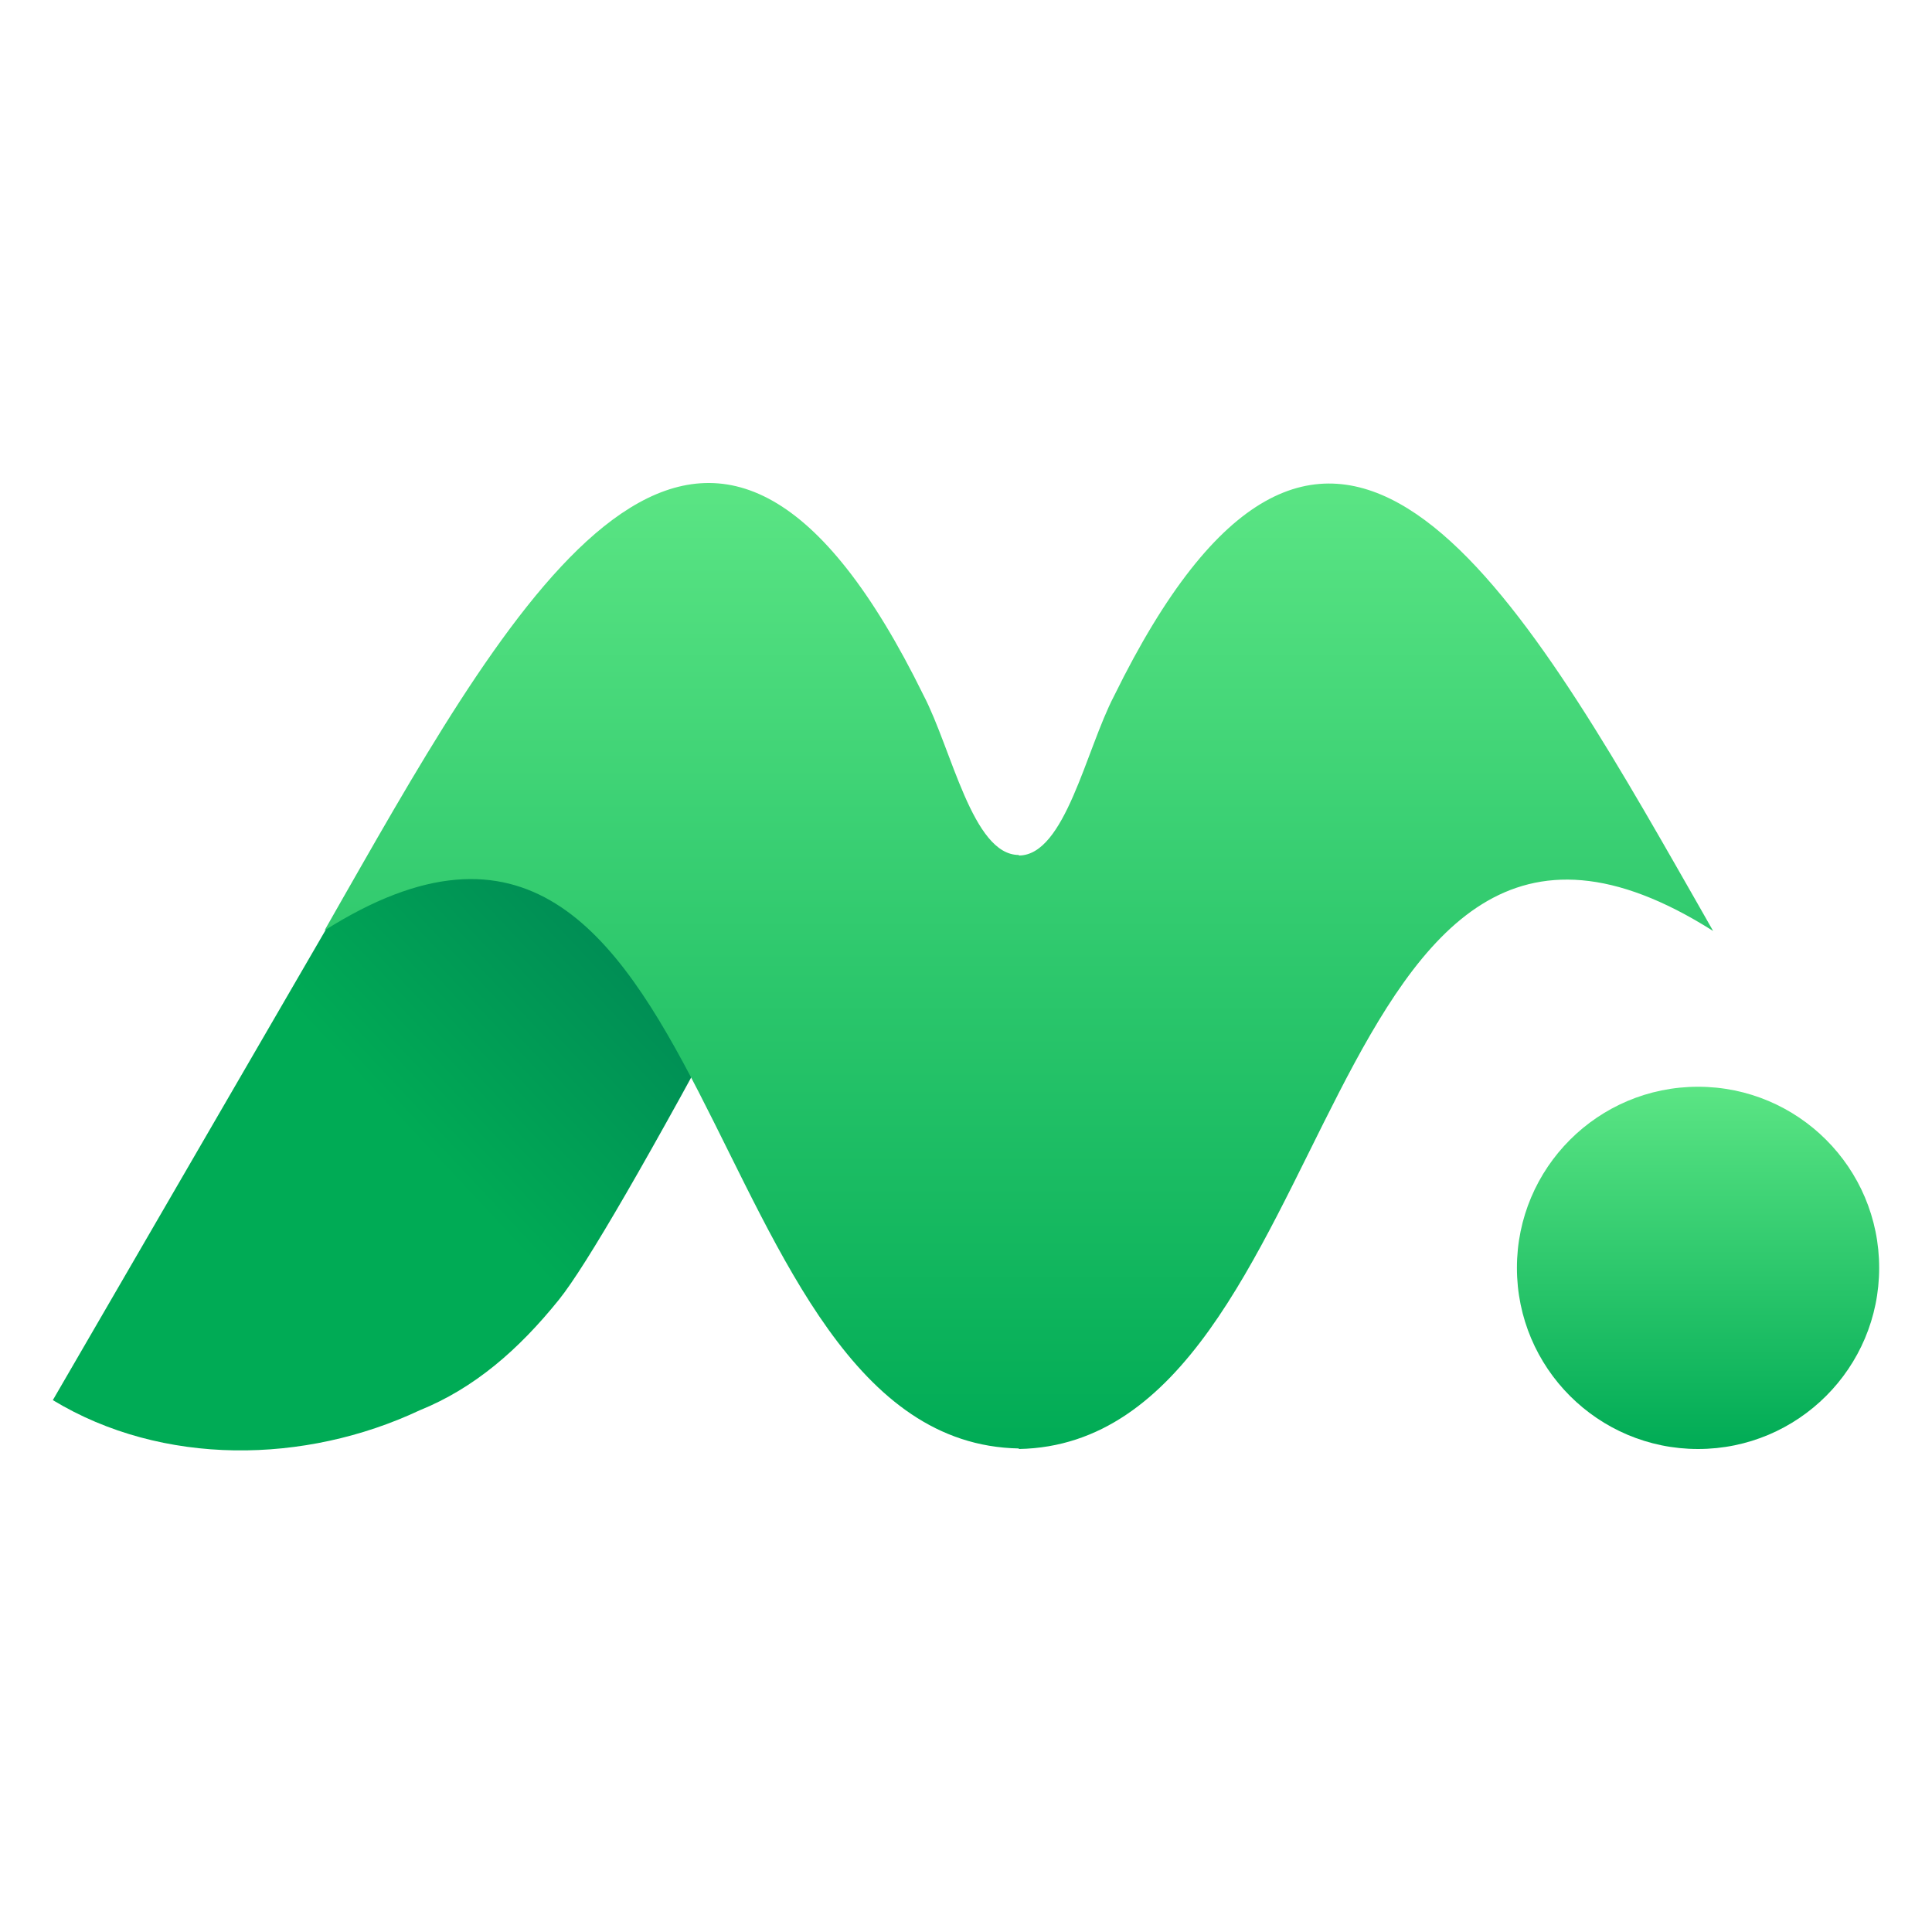
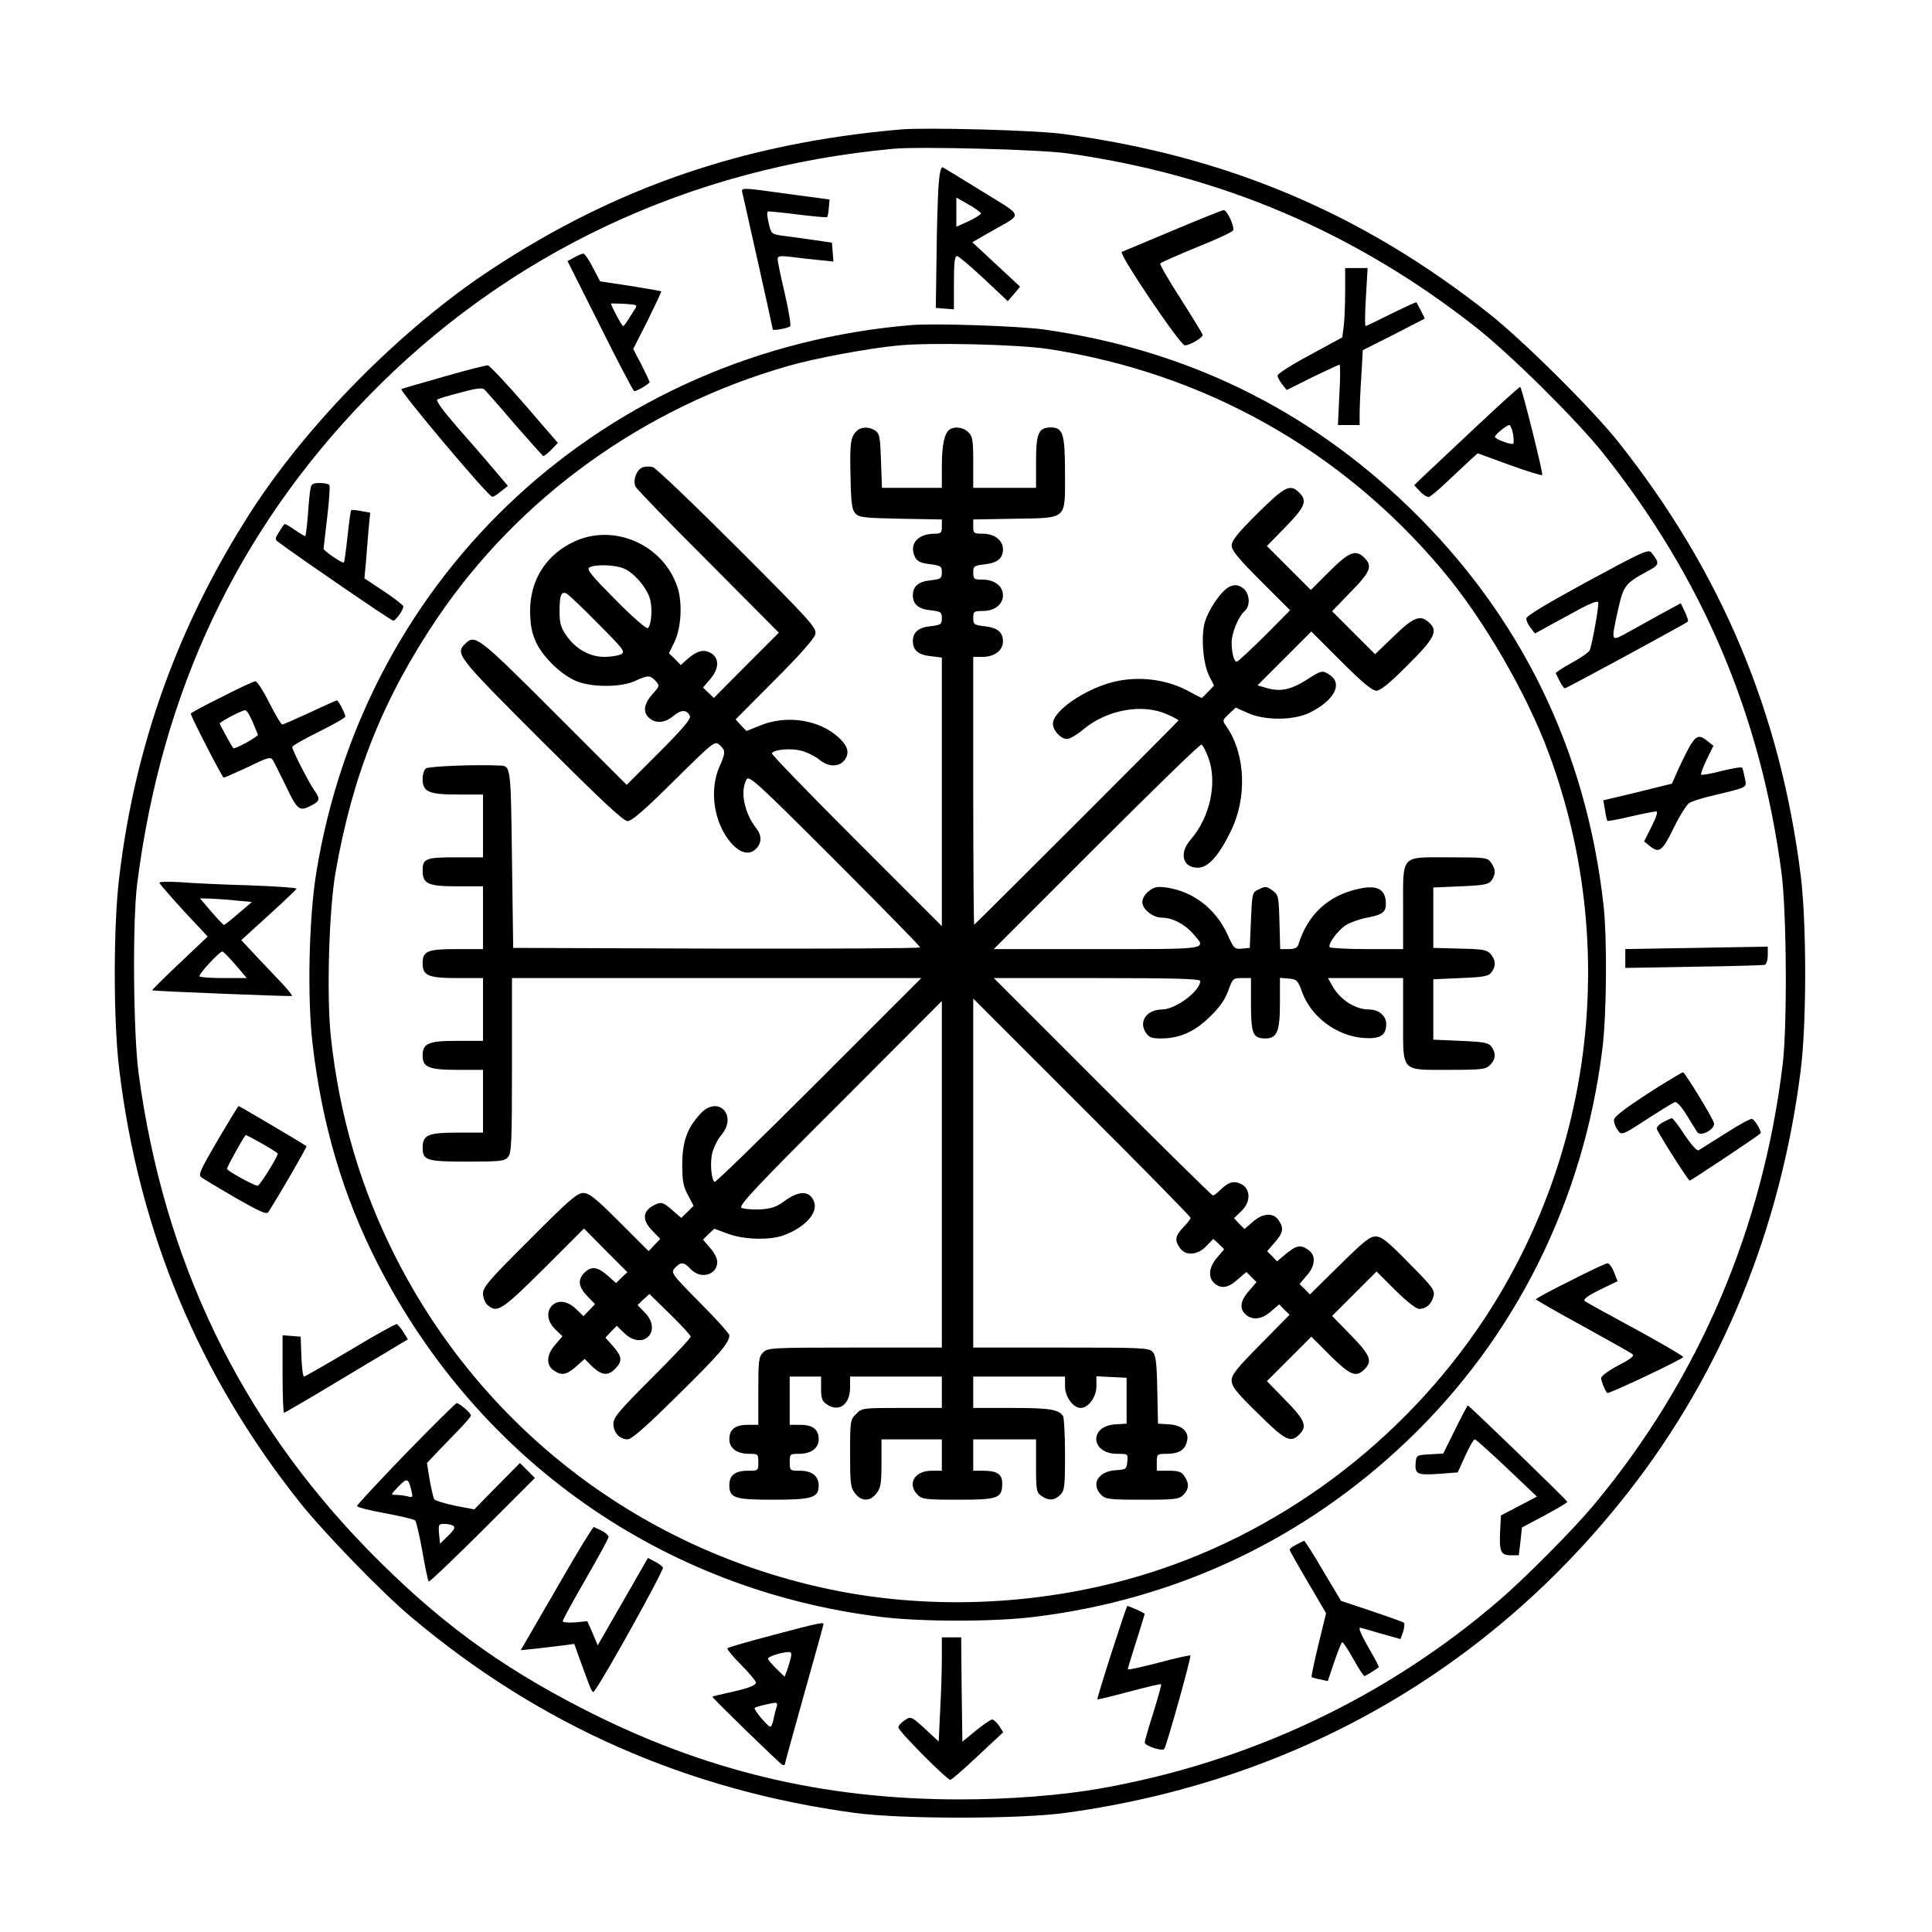
- <svg xmlns="http://www.w3.org/2000/svg" height="512" viewBox="0 0 512 512" width="512">
-   <linearGradient id="a" x1="100%" x2="50%" y1="5.663%" y2="50%">
-     <stop offset="0" stop-color="#007b55" />
-     <stop offset="1" stop-color="#00ab55" />
-   </linearGradient>
-   <linearGradient id="b" x1="50%" x2="50%" y1="0%" y2="100%">
-     <stop offset="0" stop-color="#5be584" />
-     <stop offset="1" stop-color="#00ab55" />
-   </linearGradient>
-   <g fill="none" fill-rule="evenodd" transform="translate(14 128)">
-     <path d="m92.807 83.107c44.289 22.889 46.308 23.935 46.401 23.98.012.009.642.333 44.793 23.153-26.072 48.54-42.693 77.266-49.868 86.179-10.759 13.37-22.495 23.493-36.93 29.334-30.346 14.262-68.07 14.929-97.202-2.704z" fill="url(#a)" />
-     <g fill="url(#b)">
-       <path d="m430.31 101.726c-46.271-80.956-94.1-157.228-149.043-45.344-7.516 14.383-12.995 42.337-25.267 42.337v-.142c-12.272 0-17.749-27.953-25.265-42.337-54.945-111.885-102.774-35.612-149.045 45.344-3.482 6.105-6.827 11.932-9.69 16.996 106.038-67.127 97.11 135.666 184 137.278v.142c86.891-1.611 77.962-204.405 184-137.28-2.861-5.062-6.206-10.889-9.69-16.994" />
-       <path d="m436 256c26.509 0 48-21.491 48-48s-21.491-48-48-48-48 21.491-48 48 21.491 48 48 48" />
-     </g>
+ <svg xmlns="http://www.w3.org/2000/svg" version="1.0" width="800pt" height="800pt" viewBox="0 0 800 800" preserveAspectRatio="xMidYMid meet">
+   <g transform="translate(0,800) scale(0.1,-0.1)" fill="#000000" stroke="none">
+     <path d="M3730 7464 c-644 -56 -1178 -238 -1698 -581 -370 -244 -760 -638 -997 -1008 -298 -466 -476 -960 -541 -1505 -25 -201 -25 -601 0 -800 81 -671 331 -1268 749 -1793 99 -124 340 -373 461 -474 531 -447 1141 -716 1836 -810 193 -26 678 -26 870 0 947 129 1756 590 2335 1332 386 494 628 1087 711 1740 25 195 25 604 1 805 -84 678 -329 1262 -756 1800 -107 135 -395 421 -536 532 -526 416 -1086 652 -1760 743 -114 16 -568 28 -675 19z m690 -99 c635 -89 1194 -328 1695 -723 145 -115 412 -380 522 -517 413 -519 653 -1083 740 -1740 21 -164 24 -626 5 -790 -82 -682 -348 -1305 -781 -1825 -84 -101 -286 -305 -396 -399 -468 -402 -1033 -668 -1650 -777 -161 -28 -373 -45 -580 -45 -567 0 -1061 119 -1559 374 -354 181 -609 370 -891 658 -531 544 -847 1199 -951 1974 -22 165 -26 627 -6 785 101 796 415 1461 952 2014 578 596 1332 952 2180 1030 109 10 609 -3 720 -19z" />
+     <path d="M3886 7228 c-3 -46 -7 -177 -8 -293 l-3 -210 38 -3 37 -3 0 110 c0 82 3 111 13 111 6 -1 57 -43 111 -94 l99 -93 26 30 25 30 -99 92 -99 92 75 43 c138 79 142 58 -33 167 -84 52 -158 97 -164 100 -8 3 -14 -23 -18 -79z m176 -112 c-1 -5 -24 -19 -51 -32 l-51 -23 0 60 0 61 51 -29 c28 -16 51 -33 51 -37z" />
+     <path d="M3075 7198 c19 -83 125 -558 125 -562 0 -7 63 5 72 13 4 3 -6 64 -22 134 -17 71 -30 135 -30 144 0 13 9 15 58 9 31 -4 83 -10 115 -13 l58 -6 -3 39 -3 39 -80 12 c-44 6 -101 14 -126 17 -45 7 -46 8 -56 52 -6 24 -8 46 -4 48 3 2 59 -4 123 -12 65 -8 120 -13 123 -11 2 3 6 20 7 39 l3 34 -165 22 c-210 29 -202 29 -195 2z" />
+     <path d="M4855 7045 c-110 -46 -204 -86 -210 -88 -15 -6 242 -387 261 -387 20 0 74 31 74 43 0 4 -41 71 -90 148 -50 77 -88 144 -86 148 3 4 71 34 151 67 81 32 149 64 151 70 7 16 -25 84 -39 84 -6 0 -102 -39 -212 -85z" />
+     <path d="M2378 6934 l-28 -15 135 -269 c74 -149 138 -270 141 -270 11 0 64 31 64 38 -1 4 -16 36 -34 72 l-34 65 60 118 c32 66 58 120 56 121 -2 1 -59 11 -128 22 l-125 19 -30 57 c-16 32 -34 58 -40 58 -5 -1 -22 -7 -37 -16z m249 -217 c-8 -12 -20 -32 -28 -44 -8 -13 -16 -23 -19 -23 -5 0 -50 84 -50 93 0 1 25 0 56 -1 54 -4 55 -4 41 -25z" />
+     <path d="M5570 6791 c0 -54 -3 -118 -6 -143 l-6 -45 -134 -73 c-74 -39 -134 -78 -134 -85 0 -7 9 -23 19 -36 l19 -24 106 53 c59 28 109 52 113 52 3 0 3 -56 -1 -125 l-6 -125 45 0 45 0 0 48 c0 27 3 97 7 155 l6 107 129 65 128 66 -16 32 c-9 18 -18 33 -19 35 -2 2 -48 -20 -104 -47 -55 -28 -103 -51 -106 -51 -4 0 -3 54 1 120 l7 120 -47 0 -46 0 0 -99z" />
+     <path d="M3775 6654 c-1266 -105 -2266 -1026 -2466 -2272 -30 -186 -37 -512 -15 -702 39 -337 127 -634 271 -915 415 -812 1181 -1349 2081 -1460 166 -21 472 -21 638 0 588 72 1115 321 1542 728 448 427 731 994 809 1623 18 139 20 459 5 595 -72 644 -342 1198 -801 1644 -423 411 -929 658 -1519 741 -104 14 -449 26 -545 18z m565 -99 c646 -99 1214 -418 1632 -915 171 -203 351 -513 443 -764 286 -777 187 -1642 -266 -2333 -339 -515 -861 -903 -1442 -1072 -422 -123 -884 -139 -1304 -45 -767 171 -1407 667 -1762 1363 -147 288 -236 591 -271 918 -18 164 -8 524 19 678 70 404 198 725 422 1056 340 502 858 874 1454 1044 108 31 326 72 450 84 130 14 500 5 625 -14z" />
+     <path d="M3546 6214 c-24 -24 -28 -51 -24 -193 2 -109 6 -133 21 -148 15 -16 41 -18 187 -21 l170 -3 0 -30 c0 -25 -4 -29 -29 -29 -71 0 -107 -42 -83 -95 9 -19 22 -26 62 -31 46 -6 50 -9 50 -34 0 -25 -4 -28 -47 -33 -50 -5 -73 -25 -73 -62 0 -37 23 -57 73 -62 43 -5 47 -8 47 -33 0 -25 -4 -28 -47 -33 -50 -5 -73 -25 -73 -62 0 -37 23 -57 73 -62 l47 -6 0 -556 0 -556 -354 354 c-195 195 -353 358 -350 362 10 16 79 22 123 10 24 -6 57 -23 73 -36 35 -30 78 -32 101 -7 27 30 20 61 -20 98 -80 74 -216 95 -325 50 l-57 -23 -23 24 -22 24 161 162 c104 104 164 172 169 190 6 27 -12 48 -322 358 -181 181 -339 332 -351 335 -12 3 -31 3 -41 -1 -26 -8 -43 -55 -30 -81 6 -10 141 -151 302 -311 l291 -293 -135 -135 -134 -135 -23 22 -22 21 29 34 c42 48 39 96 -7 114 -27 10 -53 0 -91 -34 l-23 -21 -24 25 -25 24 21 43 c30 60 36 164 14 231 -58 175 -261 265 -426 189 -117 -54 -184 -159 -184 -288 1 -57 6 -88 24 -128 30 -66 113 -144 177 -166 67 -23 178 -21 233 4 54 25 63 25 86 0 17 -19 17 -21 -14 -55 -35 -40 -40 -74 -13 -98 27 -24 66 -21 101 9 32 27 57 26 68 -2 4 -11 -32 -54 -128 -150 l-134 -134 -300 300 c-315 315 -328 325 -369 284 -42 -41 -33 -52 317 -402 250 -249 338 -332 356 -332 17 0 69 45 192 167 166 164 169 166 189 148 25 -23 25 -31 -1 -90 -43 -97 -23 -232 47 -314 40 -46 79 -54 107 -23 22 24 21 54 -2 83 -49 63 -67 151 -40 201 10 19 40 -8 365 -333 195 -195 354 -357 354 -362 0 -4 -379 -6 -842 -5 l-843 3 -5 368 c-5 388 -5 385 -50 387 -98 5 -297 -3 -307 -12 -7 -6 -13 -25 -13 -44 0 -53 26 -64 147 -64 l103 0 0 -130 0 -130 -113 0 c-124 0 -137 -5 -137 -55 0 -55 22 -65 143 -65 l107 0 0 -130 0 -130 -109 0 c-121 0 -141 -8 -141 -59 0 -51 24 -61 143 -61 l107 0 0 -130 0 -130 -108 0 c-119 0 -142 -10 -142 -62 0 -47 26 -58 143 -58 l107 0 0 -130 0 -130 -108 0 c-120 0 -142 -10 -142 -63 0 -52 17 -57 184 -57 135 0 155 2 169 18 15 17 17 58 17 380 l0 362 847 0 848 0 -424 -424 c-234 -234 -428 -423 -432 -420 -14 9 -20 83 -9 122 6 23 22 55 37 72 69 83 -15 167 -87 88 -55 -60 -74 -114 -75 -208 0 -70 4 -93 24 -129 l23 -44 -25 -25 -26 -25 -36 31 c-40 35 -46 37 -78 21 -47 -25 -49 -61 -5 -106 l32 -33 -24 -25 -24 -26 -121 121 c-99 99 -125 120 -150 120 -25 0 -59 -29 -222 -193 -167 -166 -193 -197 -193 -223 0 -17 8 -38 18 -47 40 -36 59 -24 233 149 l167 167 90 -91 90 -90 -24 -22 -23 -23 -36 32 c-41 36 -67 39 -95 11 -29 -29 -25 -59 12 -97 l32 -33 -24 -25 -24 -25 -31 30 c-34 33 -74 39 -99 14 -25 -25 -20 -67 14 -99 l29 -28 -29 -34 c-37 -41 -40 -85 -8 -107 33 -23 53 -20 93 15 l36 32 32 -32 c39 -37 66 -39 95 -8 30 31 28 50 -9 92 l-32 36 23 25 24 24 31 -30 c77 -75 160 8 85 85 l-30 31 24 23 25 23 85 -83 c47 -46 86 -88 86 -94 0 -6 -72 -82 -160 -170 -138 -138 -160 -164 -160 -191 0 -36 26 -64 59 -64 16 0 78 54 208 183 172 169 213 217 213 248 0 7 -55 68 -122 135 -120 122 -121 124 -103 144 24 26 37 25 65 -5 41 -44 110 -25 110 30 0 14 -13 40 -30 58 l-29 34 23 23 24 22 57 -21 c65 -24 169 -27 228 -7 90 33 145 93 128 140 -18 46 -61 47 -121 4 -35 -26 -55 -33 -104 -36 -34 -1 -68 2 -76 7 -12 9 66 92 408 433 l422 423 0 -718 0 -717 -360 0 c-347 0 -361 -1 -380 -20 -18 -18 -20 -33 -20 -160 l0 -140 -44 0 c-52 0 -76 -19 -76 -60 0 -37 32 -60 82 -60 37 0 38 -1 38 -35 0 -35 0 -35 -44 -35 -52 0 -76 -19 -76 -59 0 -54 21 -61 181 -61 162 0 189 8 189 59 0 39 -28 61 -78 61 -41 0 -42 1 -42 35 0 34 1 35 38 35 50 0 82 23 82 60 0 41 -24 60 -76 60 l-44 0 0 100 0 100 65 0 65 0 0 -49 c0 -40 4 -53 22 -65 51 -36 98 -3 98 69 l0 45 190 0 190 0 0 -65 0 -65 -165 0 c-163 0 -166 0 -190 -25 -24 -23 -25 -29 -25 -163 0 -126 2 -142 21 -166 26 -34 62 -34 88 0 18 23 21 41 21 125 l0 99 125 0 125 0 0 -65 0 -65 -43 0 c-70 0 -102 -55 -57 -100 18 -18 33 -20 168 -20 166 0 182 6 182 68 0 38 -22 52 -79 52 l-41 0 0 65 0 65 130 0 130 0 0 -109 c0 -102 2 -111 22 -125 30 -21 54 -20 78 4 18 18 20 33 20 167 0 82 -4 153 -8 159 -18 28 -56 34 -211 34 l-161 0 0 65 0 65 190 0 190 0 0 -40 c0 -44 34 -90 65 -90 32 0 65 46 65 90 l0 41 63 -3 62 -3 0 -95 0 -95 -47 -3 c-110 -7 -102 -122 8 -122 45 0 45 0 42 -32 -3 -32 -5 -33 -50 -36 -71 -5 -102 -58 -58 -102 18 -18 33 -20 170 -20 137 0 152 2 170 20 24 24 25 48 4 78 -12 18 -25 22 -65 22 l-49 0 0 35 c0 34 1 35 43 35 47 1 71 14 81 48 13 40 -16 70 -71 74 l-48 3 -3 140 c-2 112 -6 143 -19 157 -15 17 -43 18 -380 18 l-363 0 0 722 0 723 450 -450 c248 -247 450 -453 450 -458 0 -4 -13 -21 -30 -39 -34 -35 -37 -54 -14 -86 23 -33 73 -30 109 8 l29 30 23 -21 22 -22 -29 -34 c-34 -39 -39 -82 -12 -106 28 -25 57 -21 97 15 l36 31 21 -21 21 -21 -31 -36 c-36 -40 -41 -74 -14 -98 28 -25 67 -21 105 13 l34 29 21 -22 22 -21 -120 -122 c-99 -100 -120 -126 -120 -150 0 -25 19 -49 109 -137 114 -113 135 -123 171 -87 34 34 25 58 -57 142 l-77 79 92 92 92 92 78 -78 c83 -82 107 -92 142 -57 34 34 25 58 -57 142 l-77 79 92 92 92 92 78 -78 c46 -45 86 -77 98 -77 29 0 52 20 60 53 6 25 -4 38 -102 137 -89 91 -113 110 -138 110 -24 0 -50 -21 -150 -120 l-122 -120 -21 22 -22 21 29 34 c37 41 40 85 8 107 -32 23 -49 20 -92 -15 l-38 -32 -20 21 -21 21 31 36 c36 40 39 60 16 93 -22 32 -66 29 -107 -8 l-34 -29 -22 22 -21 23 30 29 c41 39 39 93 -2 113 -30 14 -53 7 -89 -29 -10 -10 -22 -19 -27 -19 -4 0 -210 203 -457 450 l-450 450 428 0 c316 0 427 -3 427 -12 0 -41 -101 -117 -157 -118 -64 0 -99 -49 -69 -95 14 -21 24 -25 64 -25 76 0 140 28 203 91 40 38 62 71 75 107 18 50 20 52 56 52 l38 0 0 -109 c0 -122 8 -141 60 -141 48 0 60 29 60 148 l0 103 36 -3 c34 -3 38 -7 56 -57 38 -102 142 -180 253 -189 70 -5 95 10 95 58 0 34 -31 60 -72 60 -58 0 -123 43 -154 103 l-15 27 156 0 155 0 0 -170 c0 -223 -12 -210 190 -210 137 0 152 2 170 20 24 24 25 49 6 76 -12 16 -30 20 -128 24 l-113 5 0 125 0 125 113 5 c98 4 116 8 128 24 19 26 18 49 -3 75 -16 18 -30 21 -128 23 l-110 3 0 125 0 125 113 5 c98 4 116 8 128 24 18 26 18 46 -2 74 -15 21 -21 22 -174 22 -203 0 -190 15 -190 -212 l0 -168 -149 0 c-83 0 -152 4 -155 8 -8 14 34 70 68 92 19 11 57 25 86 30 69 13 82 25 78 69 -4 50 -39 67 -110 51 -128 -27 -213 -106 -252 -232 -4 -13 -16 -18 -40 -18 l-35 0 -3 111 c-3 108 -4 113 -29 132 -24 17 -30 18 -55 5 -29 -13 -29 -13 -34 -128 l-5 -115 -32 -3 c-31 -3 -34 0 -61 60 -49 106 -142 177 -252 193 -38 5 -50 3 -73 -15 -16 -12 -27 -31 -27 -45 0 -30 44 -65 82 -65 42 0 93 -26 128 -66 58 -67 76 -64 -397 -64 l-428 0 425 425 c234 234 429 424 435 422 5 -2 18 -26 28 -53 39 -103 8 -248 -73 -341 -49 -56 -33 -116 30 -116 42 0 85 47 135 148 70 140 63 321 -16 436 -18 26 -18 26 10 53 l28 26 49 -22 c70 -32 190 -32 257 1 100 49 138 118 85 155 -31 22 -36 21 -96 -18 -64 -41 -108 -51 -163 -36 l-42 12 111 111 112 112 123 -123 c88 -88 129 -122 146 -122 17 0 54 30 127 103 112 111 129 142 95 176 -38 38 -66 28 -150 -54 l-77 -74 -89 89 -89 89 77 80 c82 83 91 107 57 141 -36 36 -63 26 -145 -56 l-77 -77 -91 91 -91 91 77 79 c82 84 91 108 57 142 -38 38 -60 26 -173 -86 -82 -81 -107 -113 -107 -133 0 -20 28 -54 121 -147 l121 -121 -106 -107 c-59 -58 -110 -106 -115 -106 -11 0 -21 36 -21 80 0 40 29 108 53 129 27 22 22 77 -8 97 -20 13 -30 14 -53 5 -31 -13 -84 -88 -102 -144 -18 -56 -9 -173 16 -224 l21 -42 -24 -25 c-13 -14 -25 -26 -27 -26 -2 0 -23 11 -47 24 -95 54 -216 69 -324 41 -117 -31 -245 -120 -245 -171 0 -29 32 -64 59 -64 10 0 41 18 67 40 99 82 245 108 347 62 26 -11 47 -23 47 -25 0 -3 -768 -771 -846 -846 -2 -2 -4 246 -4 552 l0 557 39 0 c49 0 84 27 84 64 0 39 -23 57 -77 63 -43 5 -46 8 -46 34 0 27 3 29 39 29 49 0 84 27 84 65 0 38 -35 65 -84 65 -36 0 -39 2 -39 29 0 26 3 29 46 34 54 6 77 24 77 63 0 37 -35 64 -84 64 -36 0 -39 2 -39 29 l0 30 169 3 c223 4 211 -7 211 187 0 164 -8 191 -59 191 -51 0 -61 -24 -61 -143 l0 -107 -130 0 -130 0 0 105 c0 92 -3 108 -20 125 -20 20 -55 26 -77 12 -22 -14 -33 -63 -33 -153 l0 -89 -124 0 -124 0 -4 111 c-3 96 -6 113 -22 125 -26 18 -61 18 -80 -2z m-963 -568 c41 -17 91 -74 107 -121 13 -38 8 -111 -7 -126 -5 -5 -64 46 -133 116 -100 101 -122 127 -110 135 22 14 106 12 143 -4z m-105 -230 c105 -105 112 -115 94 -125 -12 -6 -42 -11 -69 -11 -61 0 -118 32 -157 87 -24 35 -29 52 -29 101 0 69 7 86 31 73 9 -6 68 -61 130 -125z" />
+     <path d="M1840 6441 c-91 -26 -171 -49 -178 -52 -11 -4 356 -441 376 -446 4 -1 20 8 36 22 l29 23 -59 70 c-32 38 -101 117 -152 175 -59 68 -88 108 -81 113 7 4 50 17 98 29 65 18 89 20 97 12 7 -7 63 -70 124 -142 62 -71 116 -131 119 -133 4 -1 19 10 34 26 l27 28 -138 160 c-76 87 -144 160 -152 161 -8 1 -89 -20 -180 -46z" />
+     <path d="M6108 6229 c-100 -94 -199 -187 -218 -205 l-34 -33 24 -26 c13 -14 30 -24 37 -23 6 2 43 32 80 68 38 36 81 76 95 89 l27 24 131 -48 c72 -26 133 -45 136 -42 5 5 -83 357 -91 365 -2 2 -86 -74 -187 -169z m157 -25 c3 -20 4 -38 1 -41 -6 -7 -76 19 -76 28 0 9 49 49 60 49 4 0 11 -16 15 -36z" />
+     <path d="M1286 5978 c-3 -13 -8 -62 -11 -110 -4 -49 -9 -88 -11 -88 -3 0 -22 11 -42 25 -20 14 -39 25 -42 25 -3 0 -14 -14 -24 -32 -19 -30 -19 -31 0 -45 84 -63 464 -323 472 -323 11 0 42 44 42 59 0 5 -36 33 -81 63 l-80 53 6 65 c3 36 8 97 11 136 l7 71 -38 7 c-20 4 -39 6 -41 3 -2 -2 -9 -50 -15 -108 -6 -57 -13 -106 -15 -108 -5 -6 -84 48 -84 57 0 4 7 63 15 131 8 68 12 128 9 132 -3 5 -21 9 -39 9 -28 0 -36 -4 -39 -22z" />
+     <path d="M6573 5592 c-169 -92 -252 -142 -253 -153 0 -9 8 -27 18 -39 l18 -23 130 71 c95 53 130 68 132 57 3 -13 -21 -150 -34 -195 -2 -9 -36 -33 -75 -54 -38 -21 -69 -41 -67 -44 2 -4 10 -19 17 -34 8 -16 17 -28 21 -28 7 0 499 267 509 276 3 3 -3 20 -12 40 l-17 36 -78 -42 c-42 -24 -105 -58 -139 -77 -74 -41 -73 -44 -43 92 22 99 30 110 119 158 54 29 55 33 19 79 -12 15 -36 4 -265 -120z" />
+     <path d="M918 5114 c-71 -35 -128 -66 -128 -69 0 -12 131 -265 136 -265 4 0 49 20 101 44 84 41 94 43 103 28 6 -9 30 -59 55 -109 47 -99 55 -104 105 -78 35 18 37 28 11 63 -23 33 -91 166 -91 179 0 5 50 33 110 63 61 30 110 58 110 63 0 11 -29 67 -35 67 -2 0 -52 -22 -111 -50 -59 -27 -111 -50 -115 -50 -5 0 -29 41 -54 90 -25 50 -51 90 -58 89 -6 0 -69 -29 -139 -65z m127 -101 c11 -26 21 -51 23 -55 3 -7 -98 -63 -102 -56 -11 15 -56 98 -56 102 0 7 91 55 105 55 6 1 19 -20 30 -46z" />
+     <path d="M7001 4917 c-11 -18 -33 -62 -49 -97 l-29 -65 -142 -35 -142 -34 7 -41 c3 -22 8 -42 10 -44 2 -2 45 6 96 18 51 12 99 21 106 21 8 0 1 -22 -19 -62 l-31 -62 22 -18 c40 -33 53 -24 100 73 25 51 54 97 65 104 11 7 52 20 90 29 158 38 148 33 140 74 -4 20 -9 40 -11 43 -2 4 -40 -2 -84 -13 -44 -12 -83 -18 -86 -16 -3 3 8 31 23 63 l28 57 -24 19 c-33 27 -46 24 -70 -14z" />
+     <path d="M660 4345 c0 -4 45 -56 100 -116 l100 -107 -117 -111 c-65 -61 -115 -111 -113 -112 26 -4 576 -26 579 -23 3 2 -24 35 -60 72 -35 37 -84 88 -107 113 l-43 46 113 103 c62 56 114 106 116 110 1 4 -86 10 -195 14 -109 3 -237 9 -285 13 -49 3 -88 2 -88 -2z m319 -74 l64 -6 -55 -47 c-31 -27 -58 -48 -61 -48 -2 0 -26 25 -52 55 l-47 55 44 -1 c24 -1 72 -4 107 -8z m-4 -266 l47 -55 -95 0 c-51 0 -97 3 -101 7 -6 7 82 103 95 103 4 0 28 -25 54 -55z" />
+     <path d="M6898 4073 l-168 -3 0 -39 0 -39 283 5 c155 2 288 6 295 8 6 3 12 20 12 40 l0 35 -127 -2 c-71 -1 -203 -4 -295 -5z" />
+     <path d="M6872 3503 c-126 -80 -182 -121 -188 -137 -3 -8 2 -26 11 -40 20 -30 16 -31 142 51 46 29 89 56 97 59 9 3 26 -15 50 -53 19 -32 40 -64 44 -71 14 -21 76 13 69 38 -6 23 -120 209 -128 210 -3 0 -47 -26 -97 -57z" />
+     <path d="M901 3278 c-75 -129 -81 -143 -66 -154 10 -7 73 -45 142 -85 100 -57 127 -69 134 -58 44 68 161 270 158 273 -10 8 -277 166 -281 166 -2 0 -41 -64 -87 -142z m185 -14 c35 -20 64 -38 64 -41 0 -14 -75 -133 -83 -133 -15 0 -127 62 -127 70 0 9 73 140 78 140 2 0 33 -16 68 -36z" />
+     <path d="M6888 3354 c-16 -8 -28 -20 -28 -27 0 -9 113 -189 136 -216 2 -2 271 176 294 196 6 6 -23 56 -35 60 -6 2 -56 -25 -110 -60 -55 -35 -105 -66 -111 -70 -7 -4 -30 22 -58 63 -25 39 -49 70 -54 70 -4 -1 -19 -8 -34 -16z" />
+     <path d="M6503 2697 c-79 -39 -143 -74 -143 -77 0 -3 86 -52 192 -110 105 -58 198 -110 206 -116 11 -8 0 -18 -57 -48 -40 -21 -71 -44 -71 -52 0 -13 15 -50 25 -62 5 -6 315 141 315 149 0 4 -89 56 -197 115 -109 59 -204 111 -210 116 -9 7 8 21 61 47 l74 36 -15 38 c-8 20 -20 37 -27 36 -6 0 -75 -32 -153 -72z" />
+     <path d="M1451 2410 c-101 -60 -188 -110 -192 -110 -5 0 -9 37 -11 83 l-3 82 -37 3 -38 3 0 -160 c0 -89 3 -161 6 -161 3 0 120 68 259 152 l254 152 -19 31 c-10 16 -23 31 -27 32 -4 2 -91 -46 -192 -107z" />
+     <path d="M1680 1981 c-111 -115 -202 -213 -202 -217 1 -5 53 -19 117 -30 64 -12 120 -25 124 -30 5 -5 18 -63 30 -128 11 -65 23 -121 26 -125 3 -3 103 93 223 212 l217 217 -31 31 -31 31 -95 -96 -94 -96 -79 15 c-43 9 -82 21 -87 27 -4 7 -12 43 -19 81 l-11 69 48 51 c27 28 68 70 92 95 23 24 42 47 42 51 0 10 -48 51 -59 51 -4 0 -99 -94 -211 -209z m24 -155 c6 -26 5 -28 -16 -22 -13 3 -34 6 -47 6 -25 0 -24 0 9 35 36 37 41 35 54 -19z m173 -144 c9 -6 4 -17 -21 -41 l-34 -33 -4 41 c-3 38 -2 41 22 41 14 0 31 -4 37 -8z" />
+     <path d="M6025 2080 l-49 -99 -55 -3 c-54 -3 -56 -4 -59 -33 -4 -49 5 -54 94 -48 l80 6 31 68 c17 38 35 69 40 69 4 0 64 -54 133 -119 l124 -118 -74 -39 -75 -39 -3 -60 c-5 -89 2 -105 43 -105 l34 0 7 58 6 57 94 50 c52 28 94 53 94 56 0 6 -406 399 -412 399 -2 0 -26 -45 -53 -100z" />
+     <path d="M2325 1458 c-71 -123 -138 -238 -149 -257 l-20 -34 60 6 c32 4 82 10 110 13 l52 7 21 -59 c57 -156 53 -149 66 -130 43 58 286 497 280 505 -3 6 -19 18 -34 25 l-28 15 -104 -181 -104 -181 -21 50 -22 50 -51 -5 c-29 -2 -51 0 -51 5 0 5 43 84 95 174 52 90 95 169 95 175 0 6 -12 17 -27 25 -16 7 -31 15 -34 16 -3 2 -64 -97 -134 -219z" />
+     <path d="M5368 1604 c-16 -8 -28 -17 -28 -21 0 -3 34 -64 76 -135 l75 -128 -32 -131 c-17 -71 -30 -132 -28 -133 2 -2 18 -7 35 -10 l32 -7 27 80 c15 45 30 81 33 81 4 0 25 -32 46 -70 22 -39 42 -70 46 -70 4 0 40 22 59 36 2 2 -15 35 -38 74 -36 64 -48 90 -38 90 2 0 40 -11 84 -24 l82 -23 11 30 c5 17 7 34 3 38 -5 3 -65 25 -134 48 l-126 42 -74 124 c-40 69 -76 125 -79 125 -3 -1 -17 -8 -32 -16z" />
+     <path d="M4603 1158 c-34 -106 -61 -194 -59 -195 1 -1 60 13 131 32 71 19 131 33 133 31 2 -2 -13 -55 -32 -117 -20 -62 -36 -118 -36 -124 0 -14 72 -38 81 -27 9 11 113 382 108 387 -2 2 -62 -11 -132 -30 -70 -18 -127 -31 -127 -27 0 4 16 56 35 116 19 60 35 111 35 113 0 4 -65 33 -72 33 -2 0 -31 -87 -65 -192z" />
+     <path d="M3202 1230 c-101 -27 -187 -51 -190 -55 -3 -3 22 -34 56 -68 34 -34 62 -68 62 -74 0 -13 -35 -25 -122 -44 -32 -7 -58 -13 -58 -15 0 -6 281 -279 290 -282 6 -2 10 -1 10 3 0 3 36 134 80 291 44 156 80 286 80 289 0 9 -22 4 -208 -45z m72 -97 c-4 -16 -11 -39 -16 -52 l-9 -24 -34 33 c-19 19 -35 37 -35 42 0 8 53 26 83 27 14 1 16 -4 11 -26z m-57 -197 c-3 -8 -9 -31 -13 -50 -3 -20 -10 -36 -14 -36 -11 0 -71 72 -65 78 5 5 63 19 84 21 7 1 11 -5 8 -13z" />
+     <path d="M3900 1133 c0 -49 -3 -146 -7 -216 l-6 -128 -36 33 c-78 73 -78 73 -106 54 -14 -9 -25 -22 -25 -29 0 -15 201 -217 215 -217 6 1 57 45 114 99 l105 98 -17 27 c-10 14 -23 26 -29 26 -6 0 -36 -21 -67 -46 l-56 -46 -3 216 -2 216 -40 0 -40 0 0 -87z" />
  </g>
</svg>
